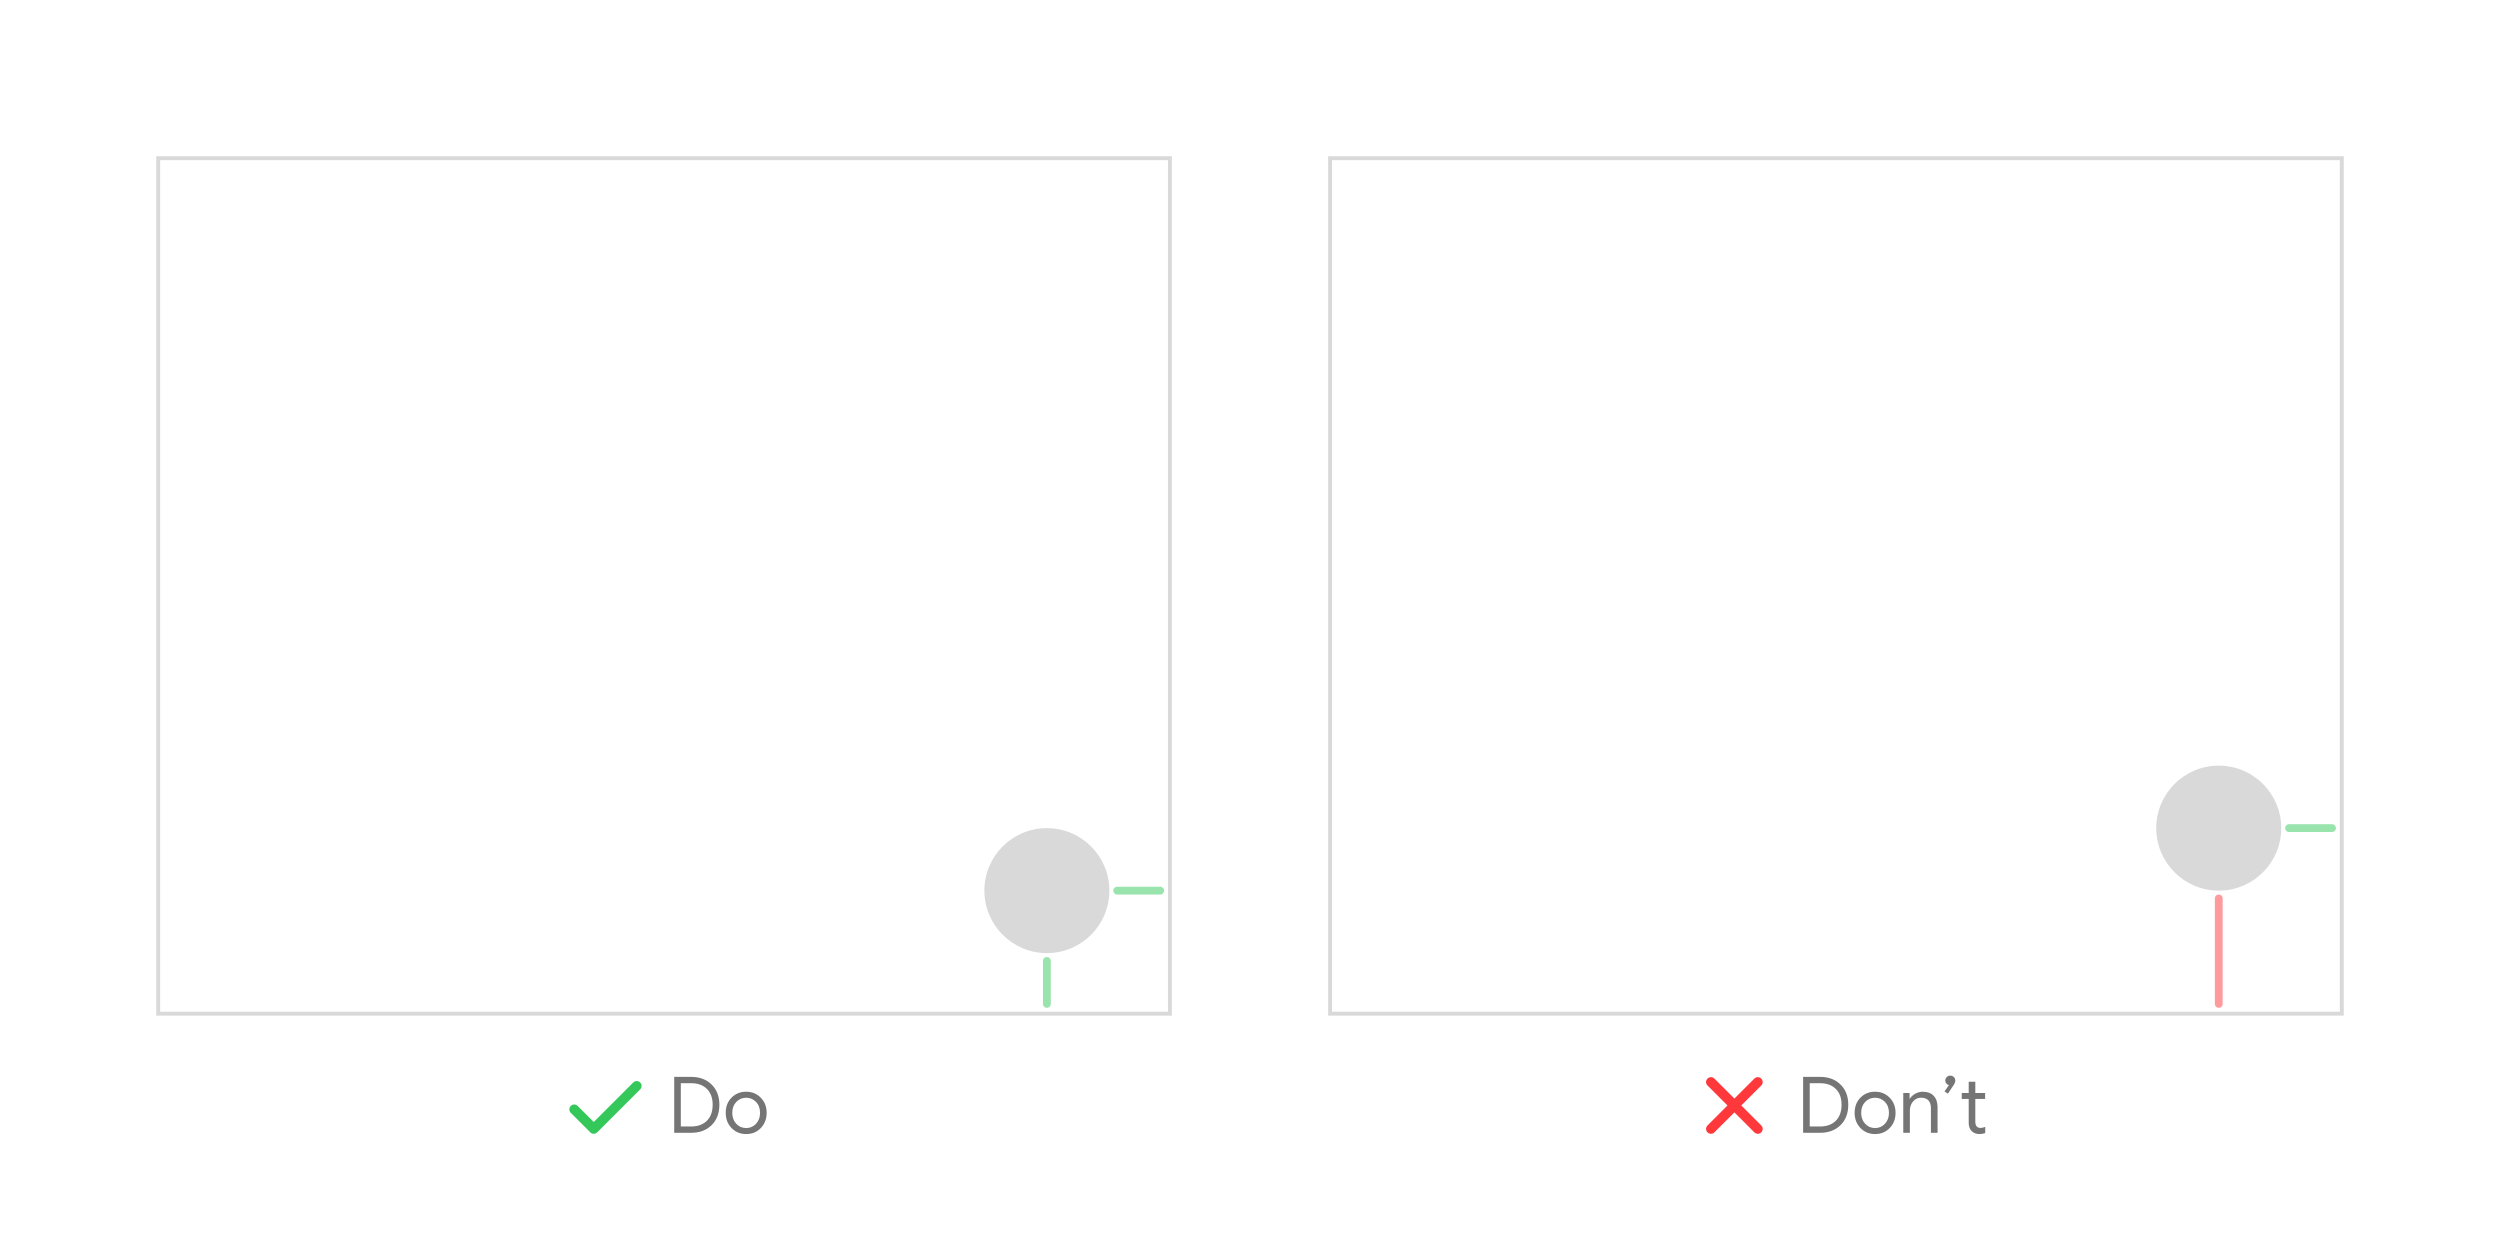
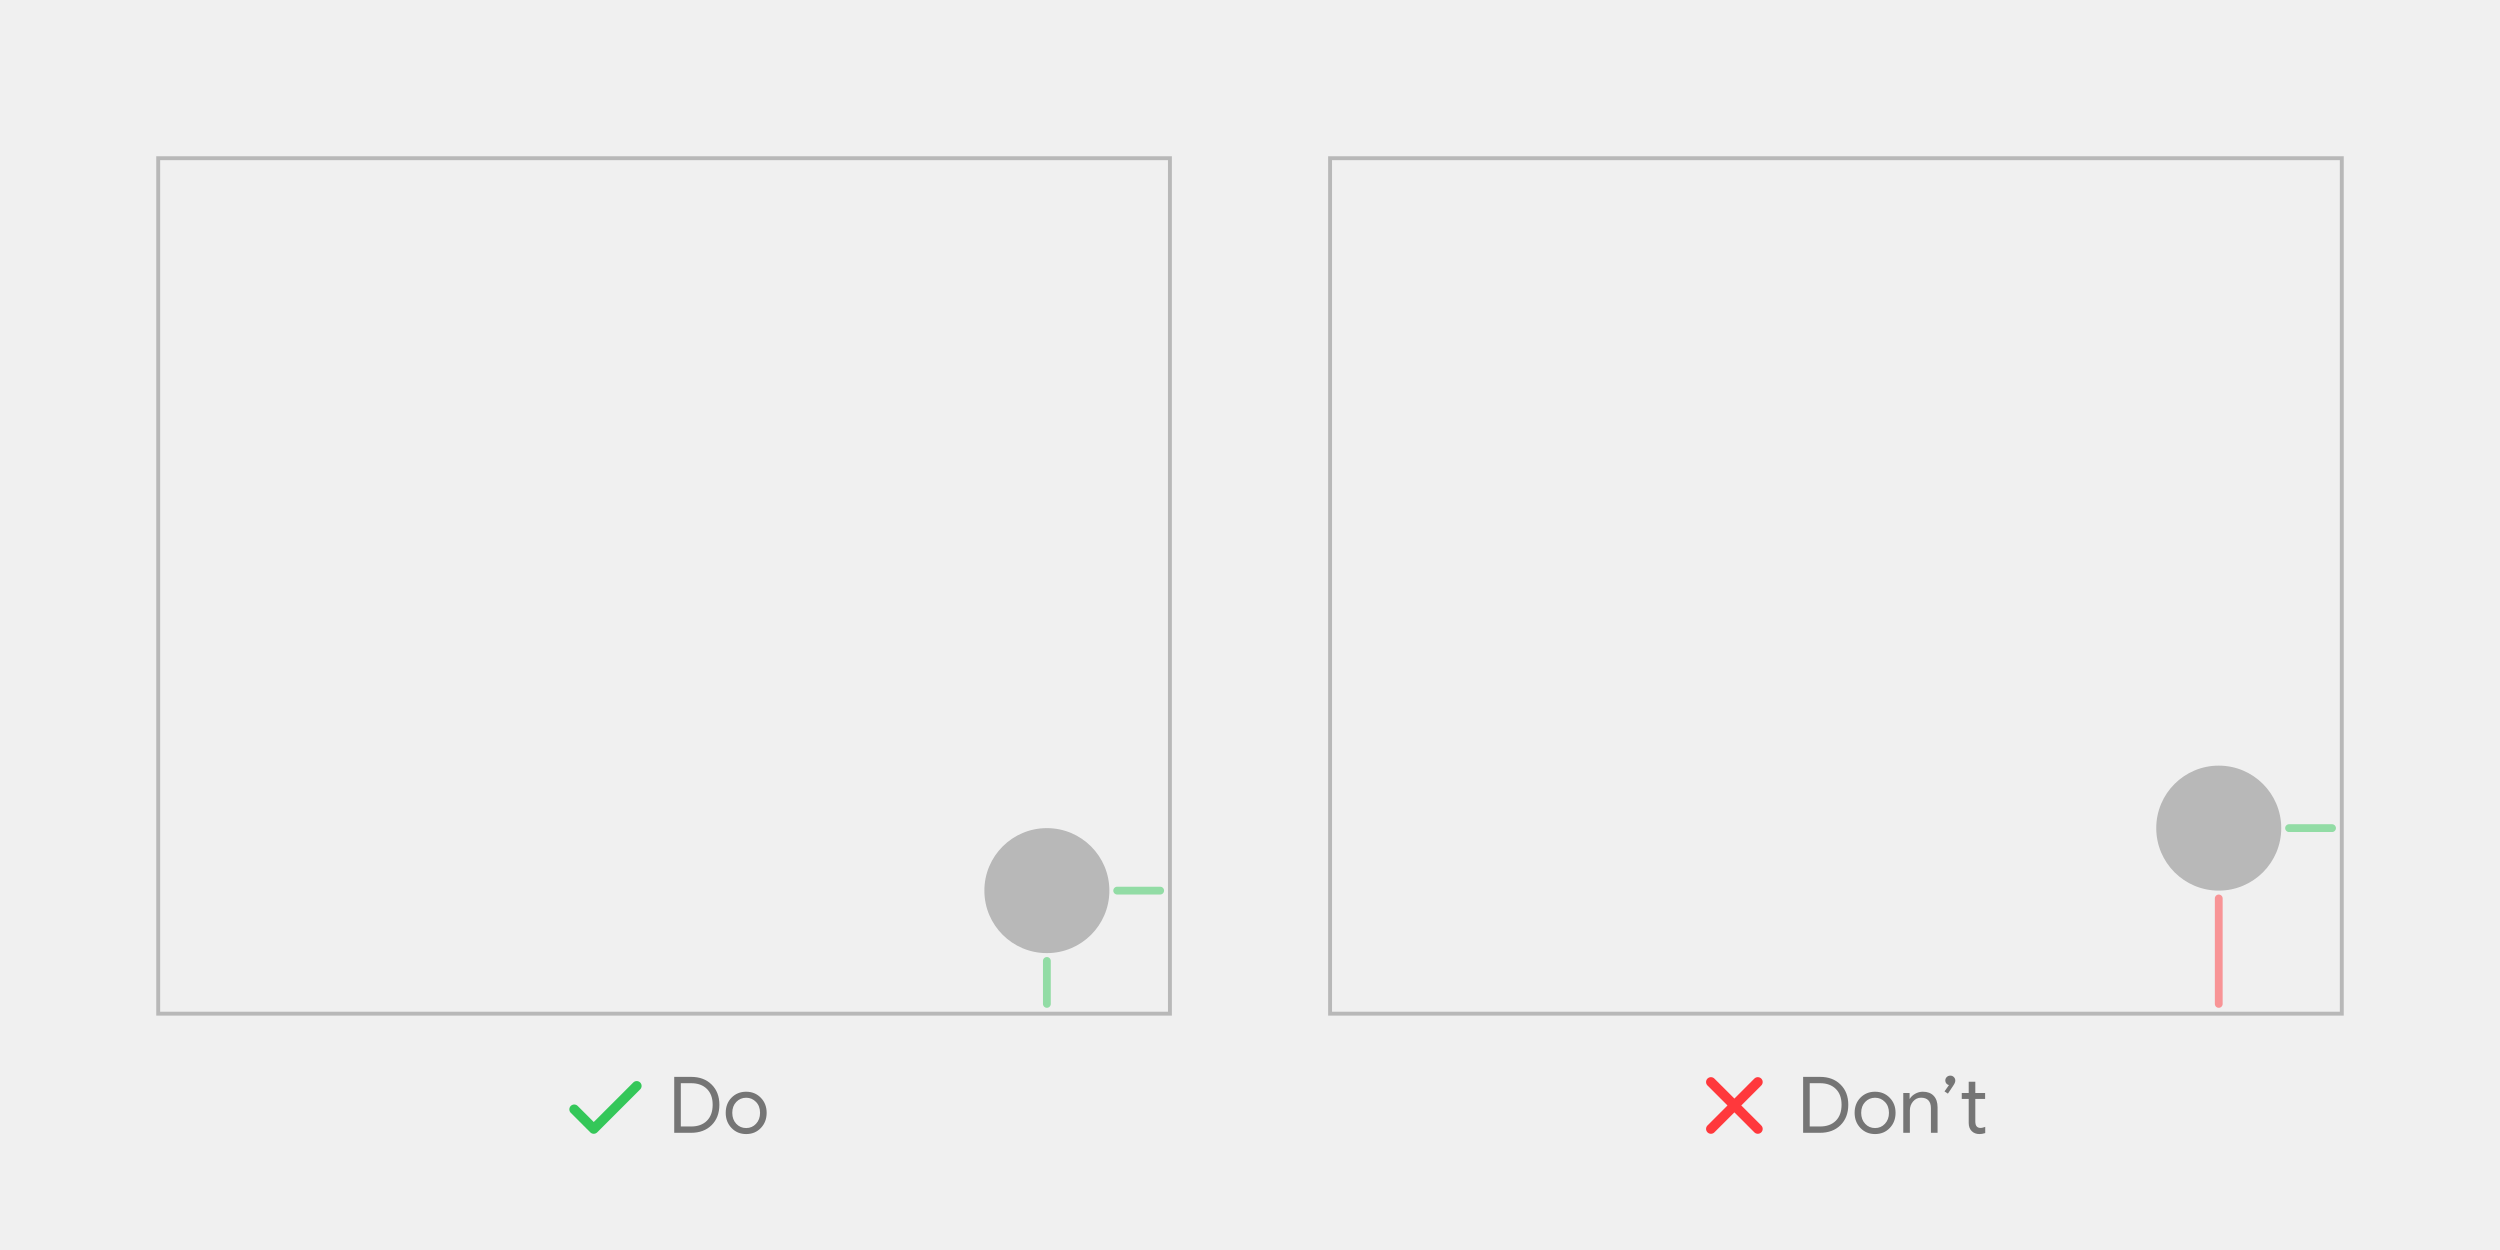
<svg xmlns="http://www.w3.org/2000/svg" width="640" height="320" viewBox="0 0 640 320" fill="none">
-   <rect width="640" height="320" fill="white" />
-   <rect x="40.5" y="40.5" width="259" height="219" stroke="#D9D9D9" />
+   <rect x="40.5" y="40.5" width="259" height="219" stroke="#808080" opacity="0.5" />
  <path opacity="0.5" d="M268 246V257" stroke="#34C759" stroke-width="2" stroke-linecap="round" />
  <path opacity="0.5" d="M286 228H297" stroke="#34C759" stroke-width="2" stroke-linecap="round" />
-   <rect x="340.5" y="40.5" width="259" height="219" stroke="#D9D9D9" />
+   <rect x="340.5" y="40.5" width="259" height="219" stroke="#808080" opacity="0.5" />
  <path opacity="0.5" d="M586 212H597" stroke="#34C759" stroke-width="2" stroke-linecap="round" />
  <path opacity="0.5" d="M568 230V257" stroke="#FF383C" stroke-width="2" stroke-linecap="round" />
  <path d="M172.6 290V275.68H176.92C179.1 275.68 180.85 276.333 182.17 277.64C183.497 278.94 184.16 280.663 184.16 282.81C184.16 284.977 183.5 286.717 182.18 288.03C180.86 289.343 179.107 290 176.92 290H172.6ZM174.29 288.38H176.92C178.64 288.38 179.99 287.89 180.97 286.91C181.95 285.93 182.44 284.563 182.44 282.81C182.44 281.077 181.947 279.727 180.96 278.76C179.98 277.787 178.633 277.3 176.92 277.3H174.29V288.38ZM191.023 290.32C189.516 290.32 188.266 289.803 187.273 288.77C186.279 287.737 185.783 286.443 185.783 284.89C185.783 283.31 186.279 282.013 187.273 281C188.273 279.987 189.523 279.48 191.023 279.48C192.516 279.48 193.763 279.993 194.763 281.02C195.763 282.04 196.263 283.33 196.263 284.89C196.263 286.443 195.766 287.737 194.773 288.77C193.786 289.803 192.536 290.32 191.023 290.32ZM191.023 288.78C192.023 288.78 192.863 288.417 193.543 287.69C194.229 286.963 194.573 286.03 194.573 284.89C194.573 283.73 194.226 282.797 193.533 282.09C192.846 281.377 192.009 281.02 191.023 281.02C190.023 281.02 189.179 281.377 188.493 282.09C187.806 282.803 187.463 283.737 187.463 284.89C187.463 286.03 187.803 286.963 188.483 287.69C189.163 288.417 190.009 288.78 191.023 288.78Z" fill="#757575" />
  <path d="M163 278L152 289L147 284" stroke="#34C759" stroke-width="2.5" stroke-linecap="round" stroke-linejoin="round" />
  <path d="M450 277L438 289M438 277L450 289" stroke="#FF383C" stroke-width="2.5" stroke-linecap="round" stroke-linejoin="round" />
  <path d="M461.6 290V275.68H465.92C468.1 275.68 469.85 276.333 471.17 277.64C472.497 278.94 473.16 280.663 473.16 282.81C473.16 284.977 472.5 286.717 471.18 288.03C469.86 289.343 468.107 290 465.92 290H461.6ZM463.29 288.38H465.92C467.64 288.38 468.99 287.89 469.97 286.91C470.95 285.93 471.44 284.563 471.44 282.81C471.44 281.077 470.947 279.727 469.96 278.76C468.98 277.787 467.633 277.3 465.92 277.3H463.29V288.38ZM480.023 290.32C478.516 290.32 477.266 289.803 476.273 288.77C475.279 287.737 474.783 286.443 474.783 284.89C474.783 283.31 475.279 282.013 476.273 281C477.273 279.987 478.523 279.48 480.023 279.48C481.516 279.48 482.763 279.993 483.763 281.02C484.763 282.04 485.263 283.33 485.263 284.89C485.263 286.443 484.766 287.737 483.773 288.77C482.786 289.803 481.536 290.32 480.023 290.32ZM480.023 288.78C481.023 288.78 481.863 288.417 482.543 287.69C483.229 286.963 483.573 286.03 483.573 284.89C483.573 283.73 483.226 282.797 482.533 282.09C481.846 281.377 481.009 281.02 480.023 281.02C479.023 281.02 478.179 281.377 477.493 282.09C476.806 282.803 476.463 283.737 476.463 284.89C476.463 286.03 476.803 286.963 477.483 287.69C478.163 288.417 479.009 288.78 480.023 288.78ZM487.237 290V279.8H488.857V281.59L488.587 281.3H488.907C489.207 280.78 489.667 280.347 490.287 280C490.907 279.653 491.557 279.48 492.237 279.48C493.437 279.48 494.367 279.83 495.027 280.53C495.687 281.23 496.017 282.207 496.017 283.46V290H494.317V283.72C494.317 282.827 494.103 282.153 493.677 281.7C493.25 281.24 492.617 281.01 491.777 281.01C490.977 281.01 490.3 281.33 489.747 281.97C489.2 282.61 488.927 283.373 488.927 284.26V290H487.237ZM497.795 279.4L498.935 277.78C498.668 277.727 498.445 277.593 498.265 277.38C498.085 277.167 497.995 276.913 497.995 276.62C497.995 276.273 498.118 275.977 498.365 275.73C498.611 275.483 498.915 275.36 499.275 275.36C499.635 275.36 499.938 275.483 500.185 275.73C500.431 275.977 500.555 276.273 500.555 276.62C500.555 276.807 500.515 277 500.435 277.2C500.355 277.4 500.208 277.66 499.995 277.98L498.665 279.97C498.665 279.97 498.375 279.78 497.795 279.4ZM506.74 290.32C505.927 290.32 505.263 290.067 504.75 289.56C504.243 289.047 503.99 288.357 503.99 287.49V276.92H505.68V287.08C505.68 287.653 505.793 288.077 506.02 288.35C506.247 288.617 506.583 288.75 507.03 288.75C507.137 288.75 507.257 288.74 507.39 288.72C507.523 288.693 507.693 288.647 507.9 288.58C508.113 288.513 508.22 288.48 508.22 288.48V290.06C508.22 290.06 508.127 290.087 507.94 290.14C507.76 290.2 507.577 290.243 507.39 290.27C507.203 290.303 506.987 290.32 506.74 290.32ZM502.21 281.33V279.8H508.19V281.33H502.21Z" fill="#757575" />
-   <circle cx="268" cy="228" r="16" fill="#D9D9D9" />
-   <circle cx="568" cy="212" r="16" fill="#D9D9D9" />
+   <circle cx="268" cy="228" r="16" fill="#808080" opacity="0.5" />
+   <circle cx="568" cy="212" r="16" fill="#808080" opacity="0.5" />
</svg>
